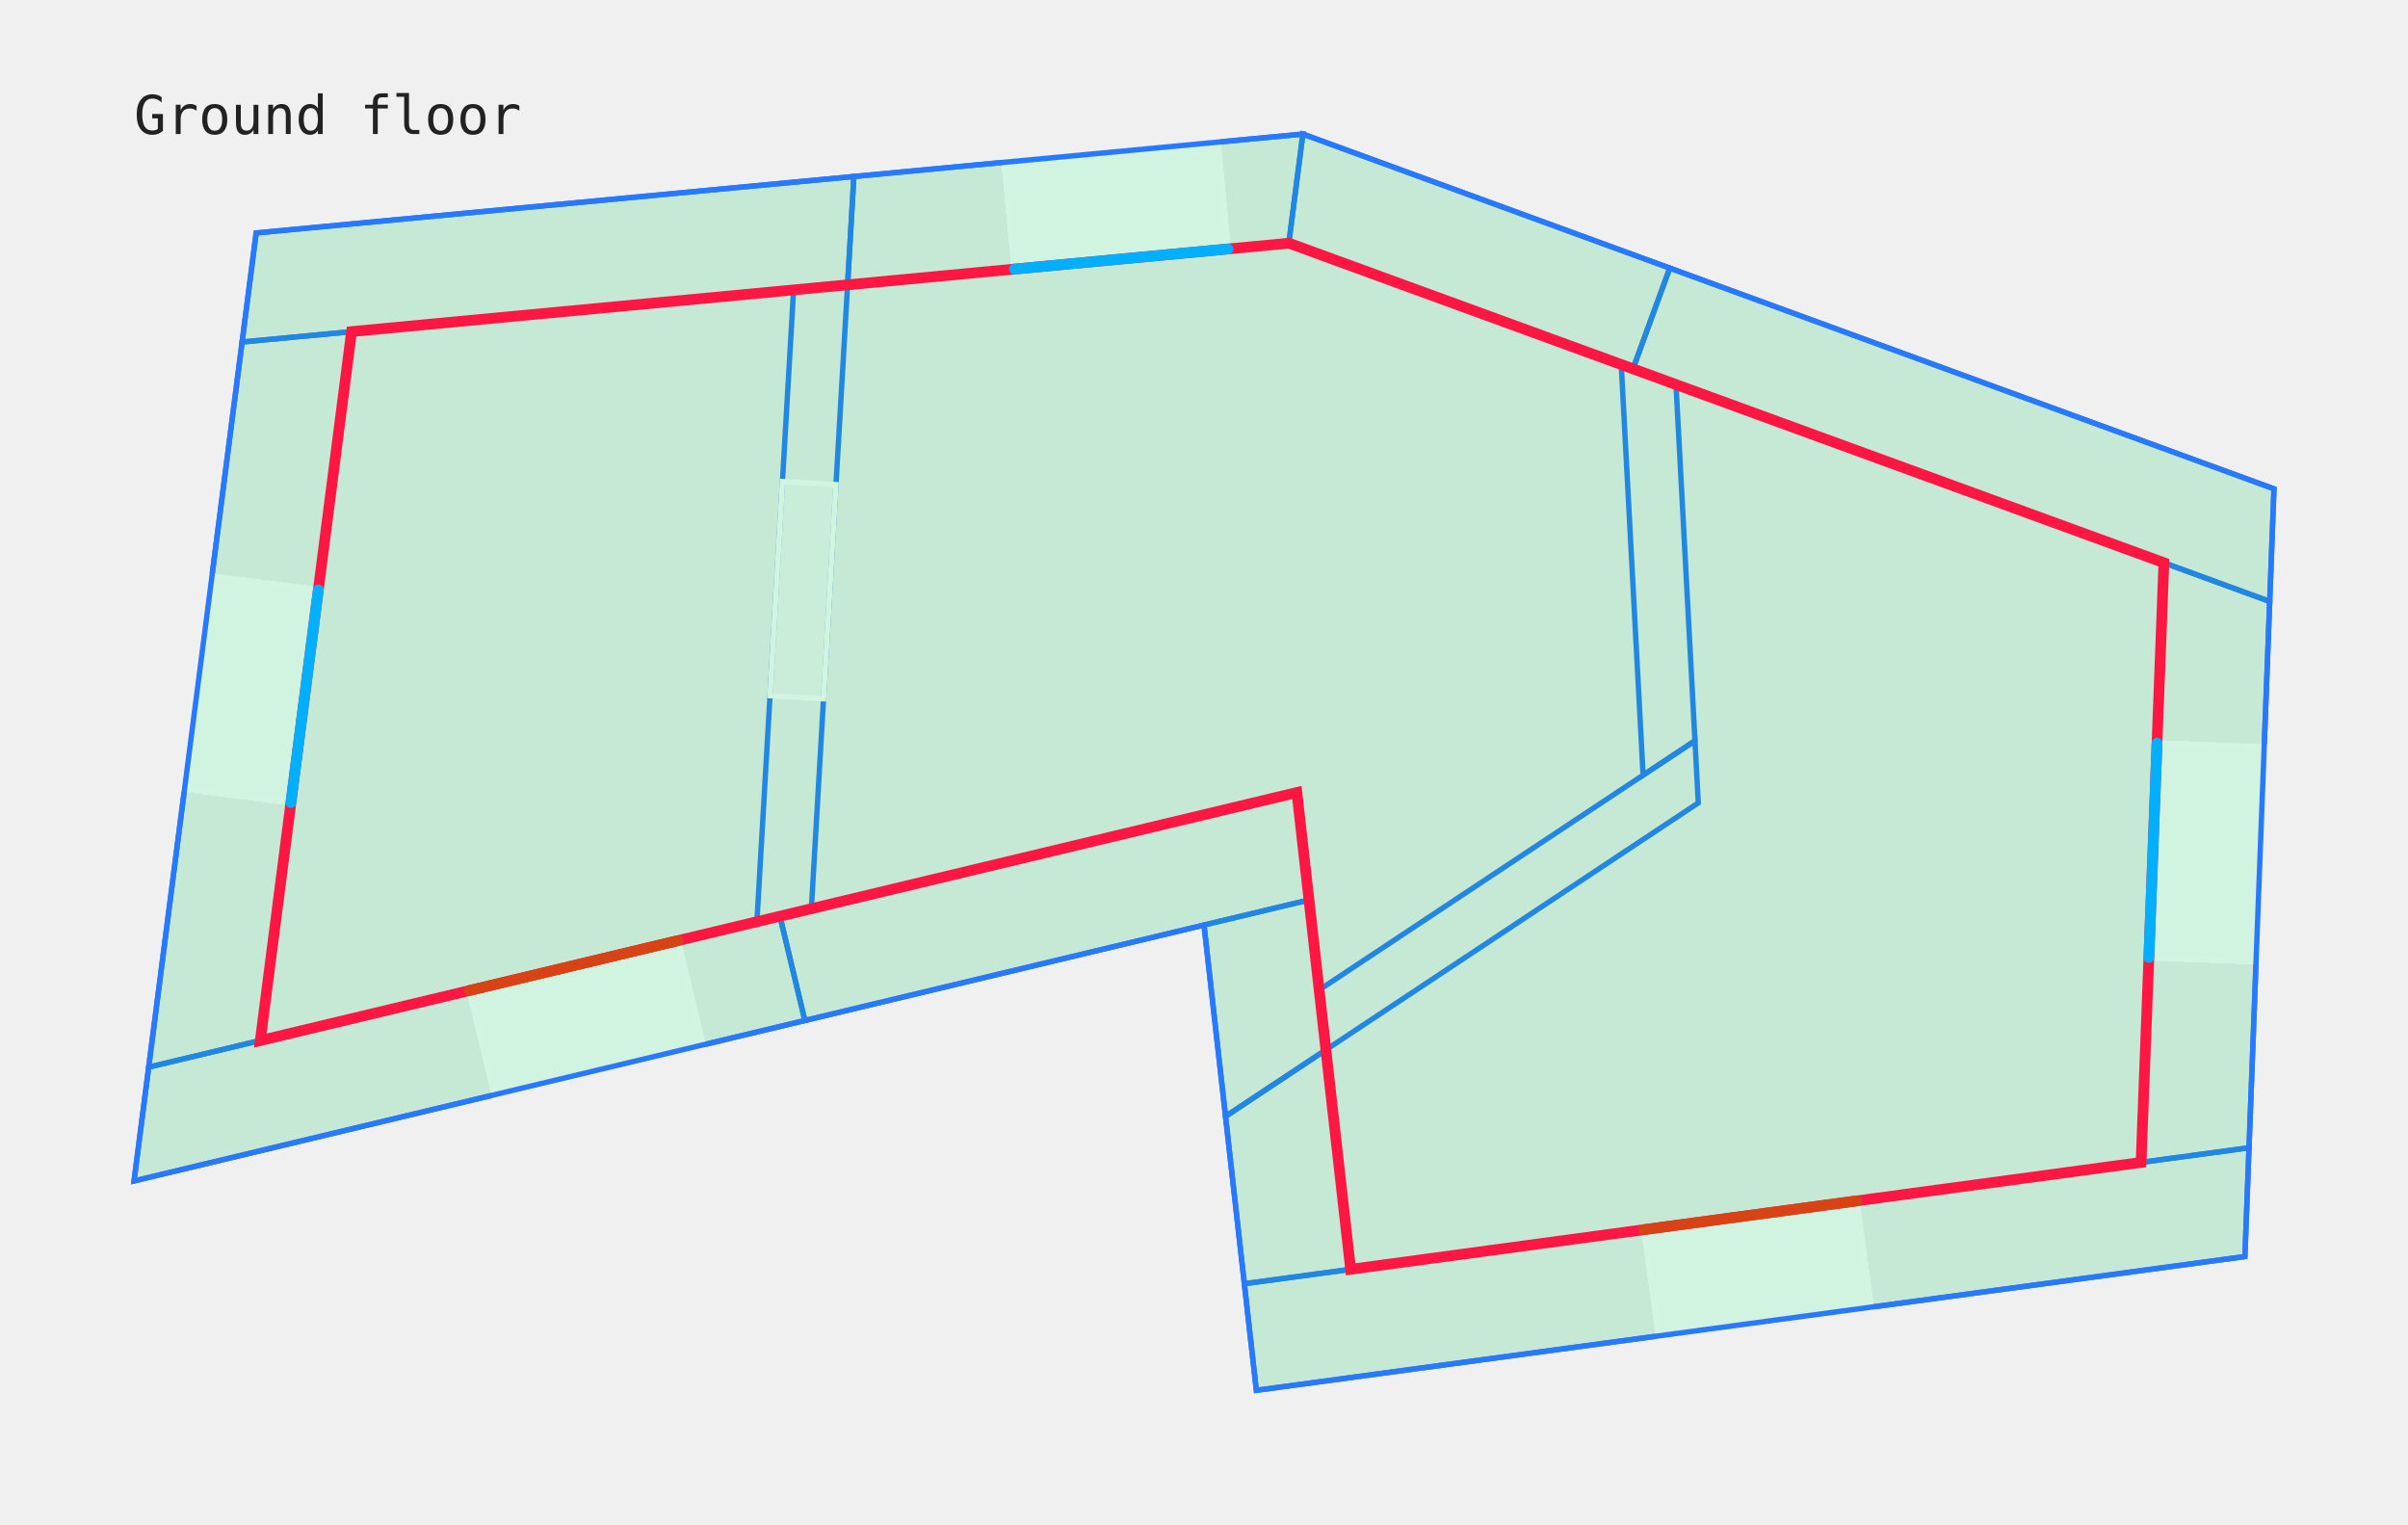
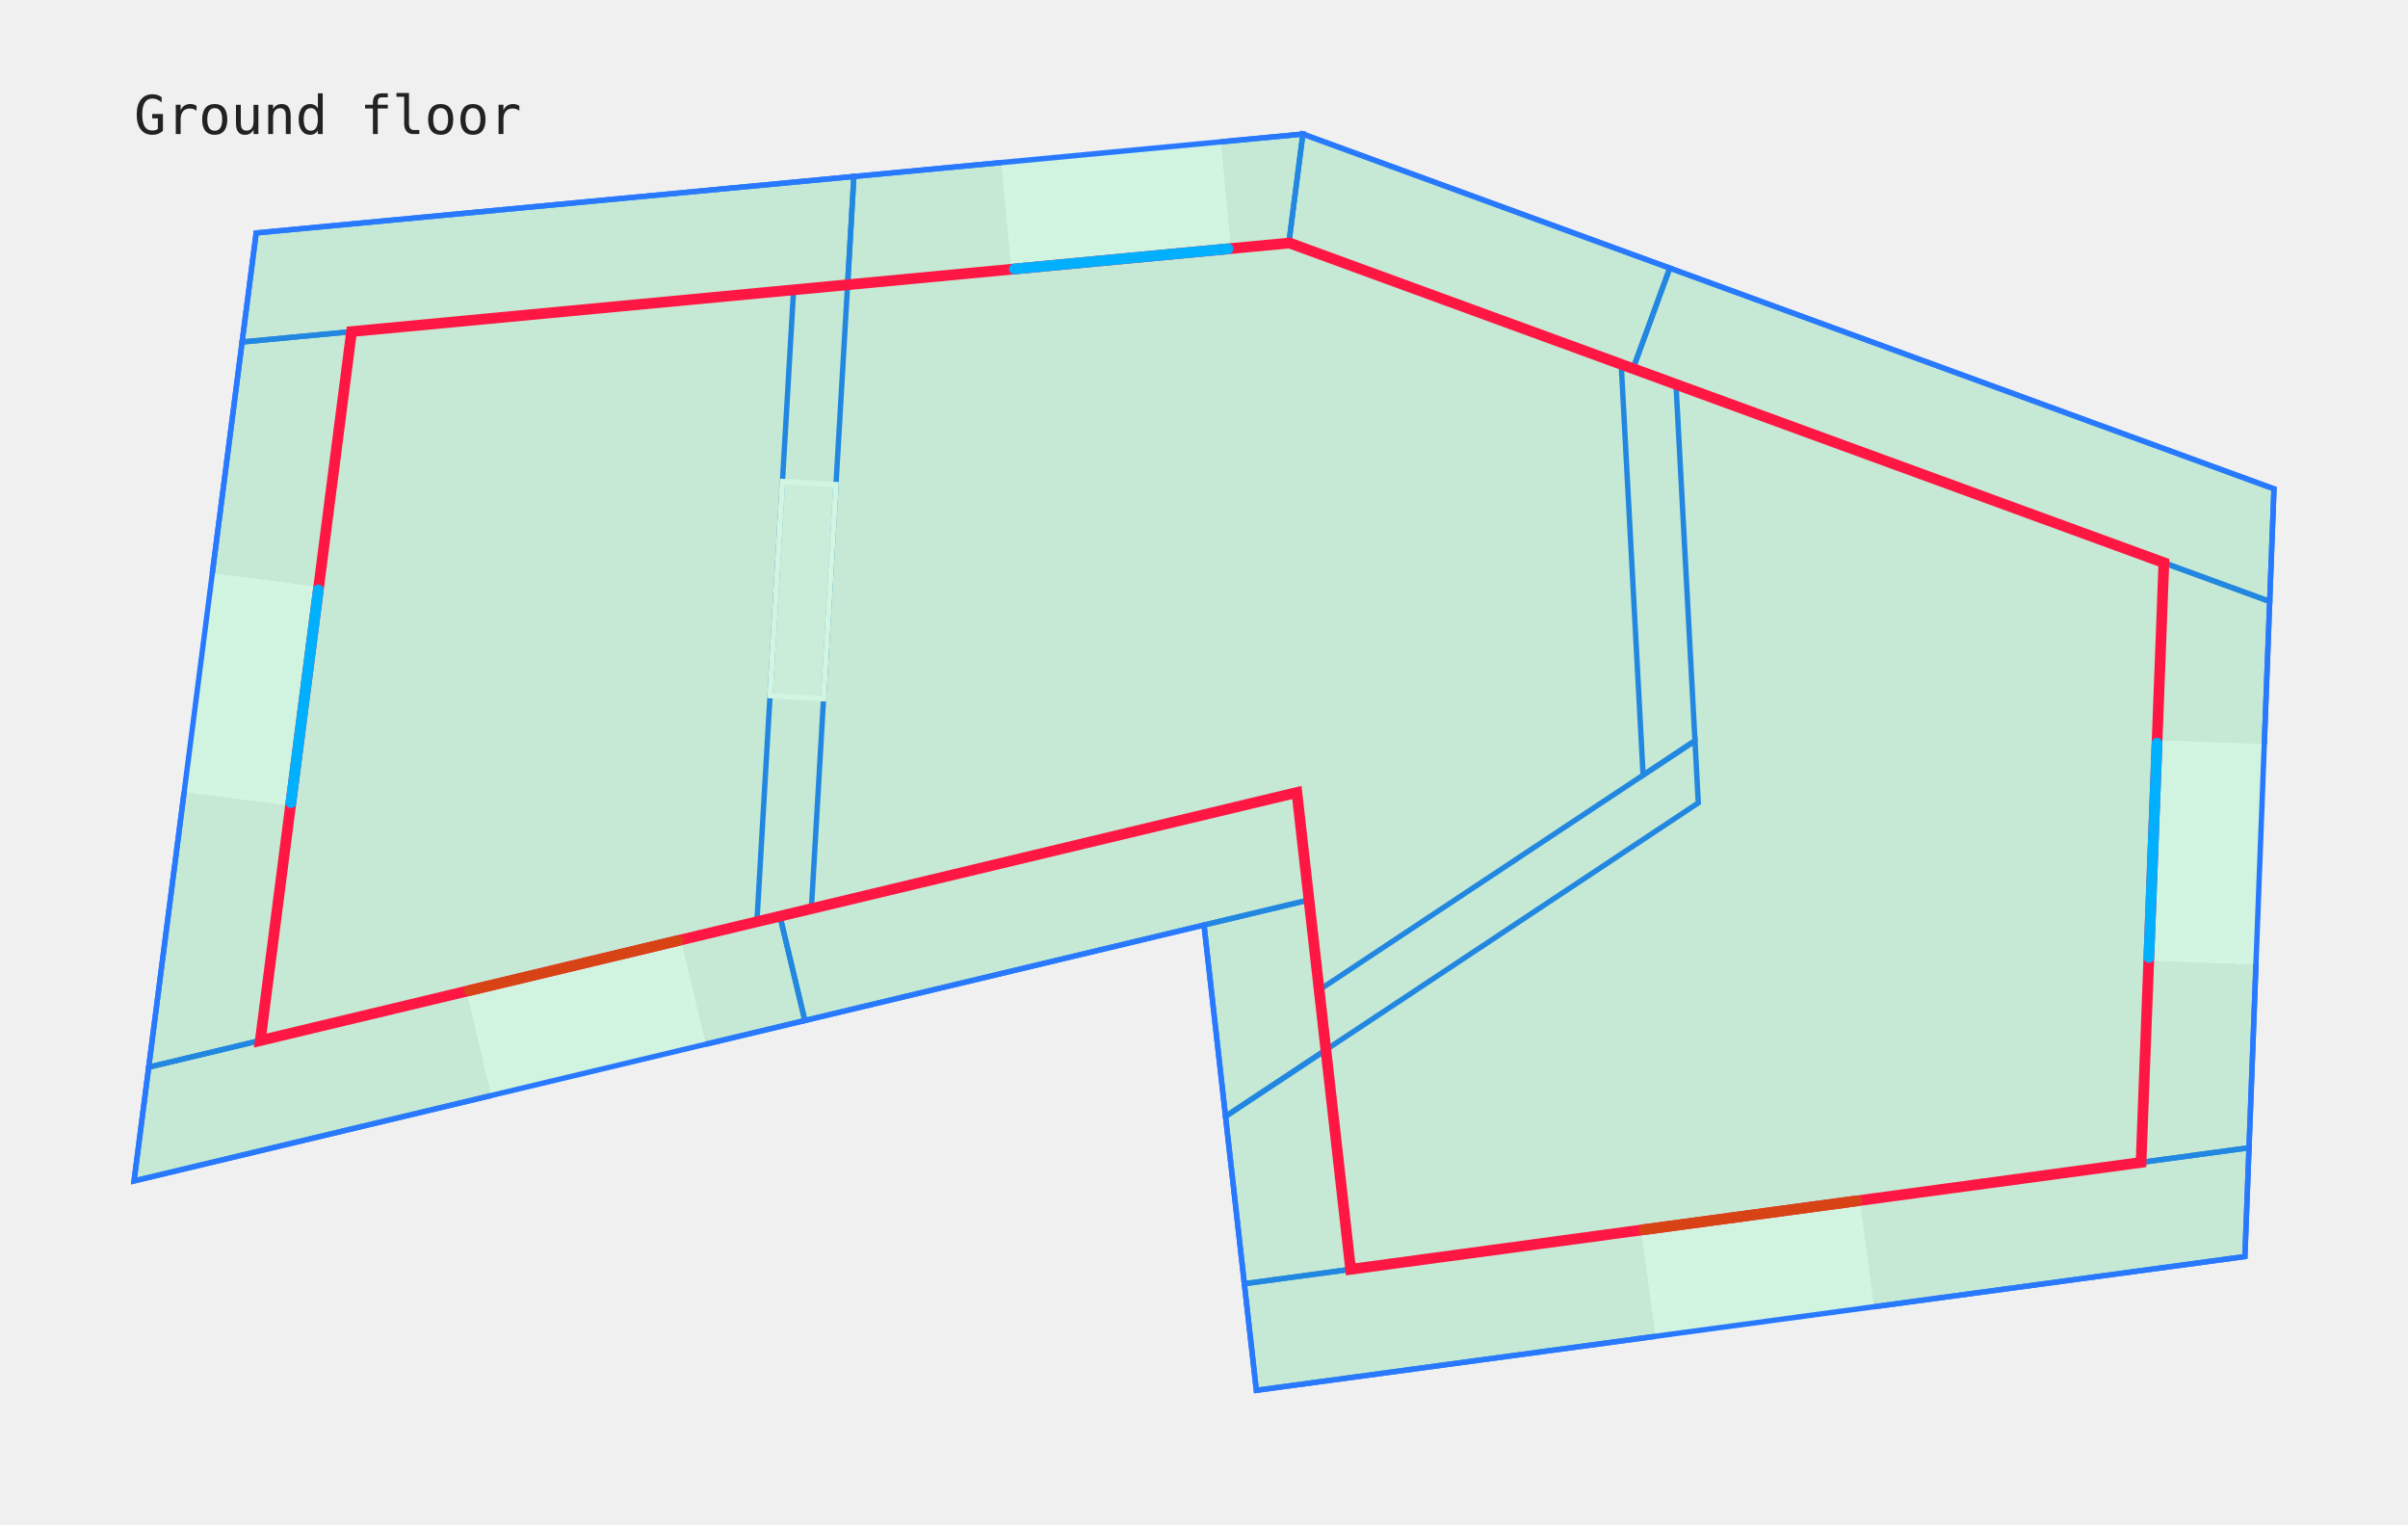
<svg xmlns="http://www.w3.org/2000/svg" width="8982.65" height="5685.5" viewBox="0 0 8982.65 5685.5">
  <text x="500" y="500" fill="#222" font-size="200" font-family="monospace">Ground floor</text>
  <polygon points="970.81,3880.74 1311.42,1236.97 903.14,1275.53 554.68,3980.24" fill="none" stroke="#2979ff" stroke-width="20" />
  <polygon points="1085.1,2993.61 1187.32,2200.16 790.6,2149.05 688.39,2942.5" fill="#FFFFFF55" stroke="white" stroke-width="20" />
  <polygon points="1843.98,4083.23 2622.04,3897.16 2529.01,3508.13 1750.95,3694.19" fill="#FFFFFF55" stroke="white" stroke-width="20" />
  <polygon points="6186.97,4982.51 6979.74,4875.26 6926.12,4478.87 6133.35,4586.13" fill="#FFFFFF55" stroke="white" stroke-width="20" />
  <polygon points="8415.88,3586.41 8446.14,2786.98 8046.43,2771.84 8016.17,3571.27" fill="#FFFFFF55" stroke="white" stroke-width="20" />
  <polygon points="3784.11,1003.41 4580.56,928.19 4542.95,529.96 3746.49,605.19" fill="#FFFFFF55" stroke="white" stroke-width="20" />
  <polygon points="500.03,4404.6 3002.43,3806.2 2909.4,3417.17 554.7,3980.25" fill="none" stroke="#2979ff" stroke-width="20" />
  <polygon points="1085.1,2993.61 1187.32,2200.16 790.6,2149.05 688.39,2942.5" fill="#FFFFFF55" stroke="white" stroke-width="20" />
  <polygon points="1843.98,4083.23 2622.04,3897.16 2529.01,3508.13 1750.95,3694.19" fill="#FFFFFF55" stroke="white" stroke-width="20" />
  <polygon points="6186.97,4982.51 6979.74,4875.26 6926.12,4478.87 6133.35,4586.13" fill="#FFFFFF55" stroke="white" stroke-width="20" />
  <polygon points="8415.88,3586.41 8446.14,2786.98 8046.43,2771.84 8016.17,3571.27" fill="#FFFFFF55" stroke="white" stroke-width="20" />
  <polygon points="3784.11,1003.41 4580.56,928.19 4542.95,529.96 3746.49,605.19" fill="#FFFFFF55" stroke="white" stroke-width="20" />
  <polygon points="3002.43,3806.2 4629.01,3417.17 4883.31,3356.35 4838.25,2955.84 2909.39,3417.17" fill="none" stroke="#2979ff" stroke-width="20" />
  <polygon points="1085.1,2993.61 1187.32,2200.16 790.6,2149.05 688.39,2942.5" fill="#FFFFFF55" stroke="white" stroke-width="20" />
  <polygon points="1843.98,4083.23 2622.04,3897.16 2529.01,3508.13 1750.95,3694.19" fill="#FFFFFF55" stroke="white" stroke-width="20" />
  <polygon points="6186.97,4982.51 6979.74,4875.26 6926.12,4478.87 6133.35,4586.13" fill="#FFFFFF55" stroke="white" stroke-width="20" />
  <polygon points="8415.88,3586.41 8446.14,2786.98 8046.43,2771.84 8016.17,3571.27" fill="#FFFFFF55" stroke="white" stroke-width="20" />
  <polygon points="3784.11,1003.41 4580.56,928.19 4542.95,529.96 3746.49,605.19" fill="#FFFFFF55" stroke="white" stroke-width="20" />
  <polygon points="4946.21,3915.53 4883.31,3356.35 4491.33,3450.1 4571.63,4163.9" fill="none" stroke="#2979ff" stroke-width="20" />
  <polygon points="1085.1,2993.61 1187.32,2200.16 790.6,2149.05 688.39,2942.5" fill="#FFFFFF55" stroke="white" stroke-width="20" />
  <polygon points="1843.98,4083.23 2622.04,3897.16 2529.01,3508.13 1750.95,3694.19" fill="#FFFFFF55" stroke="white" stroke-width="20" />
  <polygon points="6186.97,4982.51 6979.74,4875.26 6926.12,4478.87 6133.35,4586.13" fill="#FFFFFF55" stroke="white" stroke-width="20" />
  <polygon points="8415.88,3586.41 8446.14,2786.98 8046.43,2771.84 8016.17,3571.27" fill="#FFFFFF55" stroke="white" stroke-width="20" />
  <polygon points="3784.11,1003.41 4580.56,928.19 4542.95,529.96 3746.49,605.19" fill="#FFFFFF55" stroke="white" stroke-width="20" />
  <polygon points="5038.3,4734.27 4946.22,3915.53 4571.63,4163.9 4641.81,4787.91" fill="none" stroke="#2979ff" stroke-width="20" />
  <polygon points="1085.1,2993.61 1187.32,2200.16 790.6,2149.05 688.39,2942.5" fill="#FFFFFF55" stroke="white" stroke-width="20" />
  <polygon points="1843.98,4083.23 2622.04,3897.16 2529.01,3508.13 1750.95,3694.19" fill="#FFFFFF55" stroke="white" stroke-width="20" />
  <polygon points="6186.97,4982.51 6979.74,4875.26 6926.12,4478.87 6133.35,4586.13" fill="#FFFFFF55" stroke="white" stroke-width="20" />
  <polygon points="8415.88,3586.41 8446.14,2786.98 8046.43,2771.84 8016.17,3571.27" fill="#FFFFFF55" stroke="white" stroke-width="20" />
  <polygon points="3784.11,1003.41 4580.56,928.19 4542.95,529.96 3746.49,605.19" fill="#FFFFFF55" stroke="white" stroke-width="20" />
  <polygon points="4686.53,5185.5 8374.19,4686.61 8374.23,4686.6 8389.59,4280.88 8389.55,4280.88 4641.81,4787.91" fill="none" stroke="#2979ff" stroke-width="20" />
  <polygon points="1085.1,2993.61 1187.32,2200.16 790.6,2149.05 688.39,2942.5" fill="#FFFFFF55" stroke="white" stroke-width="20" />
  <polygon points="1843.98,4083.23 2622.04,3897.16 2529.01,3508.13 1750.95,3694.19" fill="#FFFFFF55" stroke="white" stroke-width="20" />
  <polygon points="6186.97,4982.51 6979.74,4875.26 6926.12,4478.87 6133.35,4586.13" fill="#FFFFFF55" stroke="white" stroke-width="20" />
  <polygon points="8415.88,3586.41 8446.14,2786.98 8046.43,2771.84 8016.17,3571.27" fill="#FFFFFF55" stroke="white" stroke-width="20" />
  <polygon points="3784.11,1003.41 4580.56,928.19 4542.95,529.96 3746.49,605.19" fill="#FFFFFF55" stroke="white" stroke-width="20" />
  <polygon points="8389.59,4280.88 8466.73,2243.24 8071.9,2099.02 7987.24,4335.31" fill="none" stroke="#2979ff" stroke-width="20" />
  <polygon points="1085.1,2993.61 1187.32,2200.16 790.6,2149.05 688.39,2942.5" fill="#FFFFFF55" stroke="white" stroke-width="20" />
  <polygon points="1843.98,4083.23 2622.04,3897.16 2529.01,3508.13 1750.95,3694.19" fill="#FFFFFF55" stroke="white" stroke-width="20" />
  <polygon points="6186.97,4982.51 6979.74,4875.26 6926.12,4478.87 6133.35,4586.13" fill="#FFFFFF55" stroke="white" stroke-width="20" />
  <polygon points="8415.88,3586.41 8446.14,2786.98 8046.43,2771.84 8016.17,3571.27" fill="#FFFFFF55" stroke="white" stroke-width="20" />
  <polygon points="3784.11,1003.41 4580.56,928.19 4542.95,529.96 3746.49,605.19" fill="#FFFFFF55" stroke="white" stroke-width="20" />
  <polygon points="8482.63,1823.2 6228.83,999.9 6091.58,1375.62 8466.73,2243.24" fill="none" stroke="#2979ff" stroke-width="20" />
  <polygon points="1085.1,2993.61 1187.32,2200.16 790.6,2149.05 688.39,2942.5" fill="#FFFFFF55" stroke="white" stroke-width="20" />
  <polygon points="1843.98,4083.23 2622.04,3897.16 2529.01,3508.13 1750.95,3694.19" fill="#FFFFFF55" stroke="white" stroke-width="20" />
  <polygon points="6186.97,4982.51 6979.74,4875.26 6926.12,4478.87 6133.35,4586.13" fill="#FFFFFF55" stroke="white" stroke-width="20" />
  <polygon points="8415.88,3586.41 8446.14,2786.98 8046.43,2771.84 8016.17,3571.27" fill="#FFFFFF55" stroke="white" stroke-width="20" />
  <polygon points="3784.11,1003.41 4580.56,928.19 4542.95,529.96 3746.49,605.19" fill="#FFFFFF55" stroke="white" stroke-width="20" />
  <polygon points="6228.83,999.9 4860.13,500 4807.78,906.73 6091.6,1375.63" fill="none" stroke="#2979ff" stroke-width="20" />
  <polygon points="1085.1,2993.61 1187.32,2200.16 790.6,2149.05 688.39,2942.5" fill="#FFFFFF55" stroke="white" stroke-width="20" />
  <polygon points="1843.98,4083.23 2622.04,3897.16 2529.01,3508.13 1750.95,3694.19" fill="#FFFFFF55" stroke="white" stroke-width="20" />
  <polygon points="6186.97,4982.51 6979.74,4875.26 6926.12,4478.87 6133.35,4586.13" fill="#FFFFFF55" stroke="white" stroke-width="20" />
  <polygon points="8415.88,3586.41 8446.14,2786.98 8046.43,2771.84 8016.17,3571.27" fill="#FFFFFF55" stroke="white" stroke-width="20" />
  <polygon points="3784.11,1003.41 4580.56,928.19 4542.95,529.96 3746.49,605.19" fill="#FFFFFF55" stroke="white" stroke-width="20" />
  <polygon points="3161.79,1062.2 4807.78,906.73 4860.13,500 3185.25,658.2 3185.23,658.2 3161.77,1062.2" fill="none" stroke="#2979ff" stroke-width="20" />
  <polygon points="1085.1,2993.61 1187.32,2200.16 790.6,2149.05 688.39,2942.5" fill="#FFFFFF55" stroke="white" stroke-width="20" />
  <polygon points="1843.98,4083.23 2622.04,3897.16 2529.01,3508.13 1750.95,3694.19" fill="#FFFFFF55" stroke="white" stroke-width="20" />
  <polygon points="6186.97,4982.51 6979.74,4875.26 6926.12,4478.87 6133.35,4586.13" fill="#FFFFFF55" stroke="white" stroke-width="20" />
  <polygon points="8415.88,3586.41 8446.14,2786.98 8046.43,2771.84 8016.17,3571.27" fill="#FFFFFF55" stroke="white" stroke-width="20" />
  <polygon points="3784.11,1003.41 4580.56,928.19 4542.95,529.96 3746.49,605.19" fill="#FFFFFF55" stroke="white" stroke-width="20" />
  <polygon points="903.14,1275.53 3161.77,1062.2 3185.23,658.2 955.53,868.8" fill="none" stroke="#2979ff" stroke-width="20" />
  <polygon points="1085.1,2993.61 1187.32,2200.16 790.6,2149.05 688.39,2942.5" fill="#FFFFFF55" stroke="white" stroke-width="20" />
  <polygon points="1843.98,4083.23 2622.04,3897.16 2529.01,3508.13 1750.95,3694.19" fill="#FFFFFF55" stroke="white" stroke-width="20" />
  <polygon points="6186.97,4982.51 6979.74,4875.26 6926.12,4478.87 6133.35,4586.13" fill="#FFFFFF55" stroke="white" stroke-width="20" />
  <polygon points="8415.88,3586.41 8446.14,2786.98 8046.43,2771.84 8016.17,3571.27" fill="#FFFFFF55" stroke="white" stroke-width="20" />
  <polygon points="3784.11,1003.41 4580.56,928.19 4542.95,529.96 3746.49,605.19" fill="#FFFFFF55" stroke="white" stroke-width="20" />
  <polygon points="3026.64,3389.13 3161.78,1062.2 2960.33,1081.23 2823.49,3437.71" fill="none" stroke="#2979ff" stroke-width="20" />
  <polygon points="3072.11,2606.13 3118.49,1807.48 2918.83,1795.88 2872.46,2594.53" fill="#FFFFFF55" stroke="white" stroke-width="20" />
  <polygon points="4946.2,3915.52 6335.14,2994.62 6322.79,2762.84 4921.08,3692.2" fill="none" stroke="#2979ff" stroke-width="20" />
  <polygon points="6322.78,2762.82 6251.98,1434.21 6047.71,1359.59 6129.33,2891.09" fill="none" stroke="#2979ff" stroke-width="20" />
  <polygon points="500,4404.58 4491.32,3450.13 4686.55,5185.49 8374.19,4686.57 8482.65,1823.23 4860.09,500.02 955.53,868.79" fill="rgba(0,200,83,0.18)" stroke="#2979ff" stroke-width="20" />
-   <polygon points="5038.28,4734.15 4837.82,2955.73 970.97,3881.03 1311.5,1236.67 4808.08,907.04 8071.99,2098.83 7986.96,4335.51" fill="none" stroke="#ff1744" stroke-width="40" />
+   <polygon points="5038.28,4734.15 4837.82,2955.73 970.97,3881.03 1311.5,1236.63 4810.13,906.37 8072,2098.73 7986.96,4335.51" fill="none" stroke="#ff1744" stroke-width="40" />
  <line x1="2529.03" y1="3508.2" x2="1750.93" y2="3694.39" stroke="#d84315" stroke-width="40" stroke-linecap="round" />
  <line x1="1085.24" y1="2993.63" x2="1187.42" y2="2200.16" stroke="#00b0ff" stroke-width="40" stroke-linecap="round" />
-   <line x1="3784.05" y1="1003.58" x2="4580.59" y2="928.49" stroke="#00b0ff" stroke-width="40" stroke-linecap="round" />
+   <line x1="3784.07" y1="1003.22" x2="4580.55" y2="928.04" stroke="#00b0ff" stroke-width="40" stroke-linecap="round" />
  <line x1="8046.41" y1="2771.78" x2="8016.01" y2="3571.27" stroke="#00b0ff" stroke-width="40" stroke-linecap="round" />
  <line x1="6926.16" y1="4478.92" x2="6133.34" y2="4586.11" stroke="#d84315" stroke-width="40" stroke-linecap="round" />
</svg>
